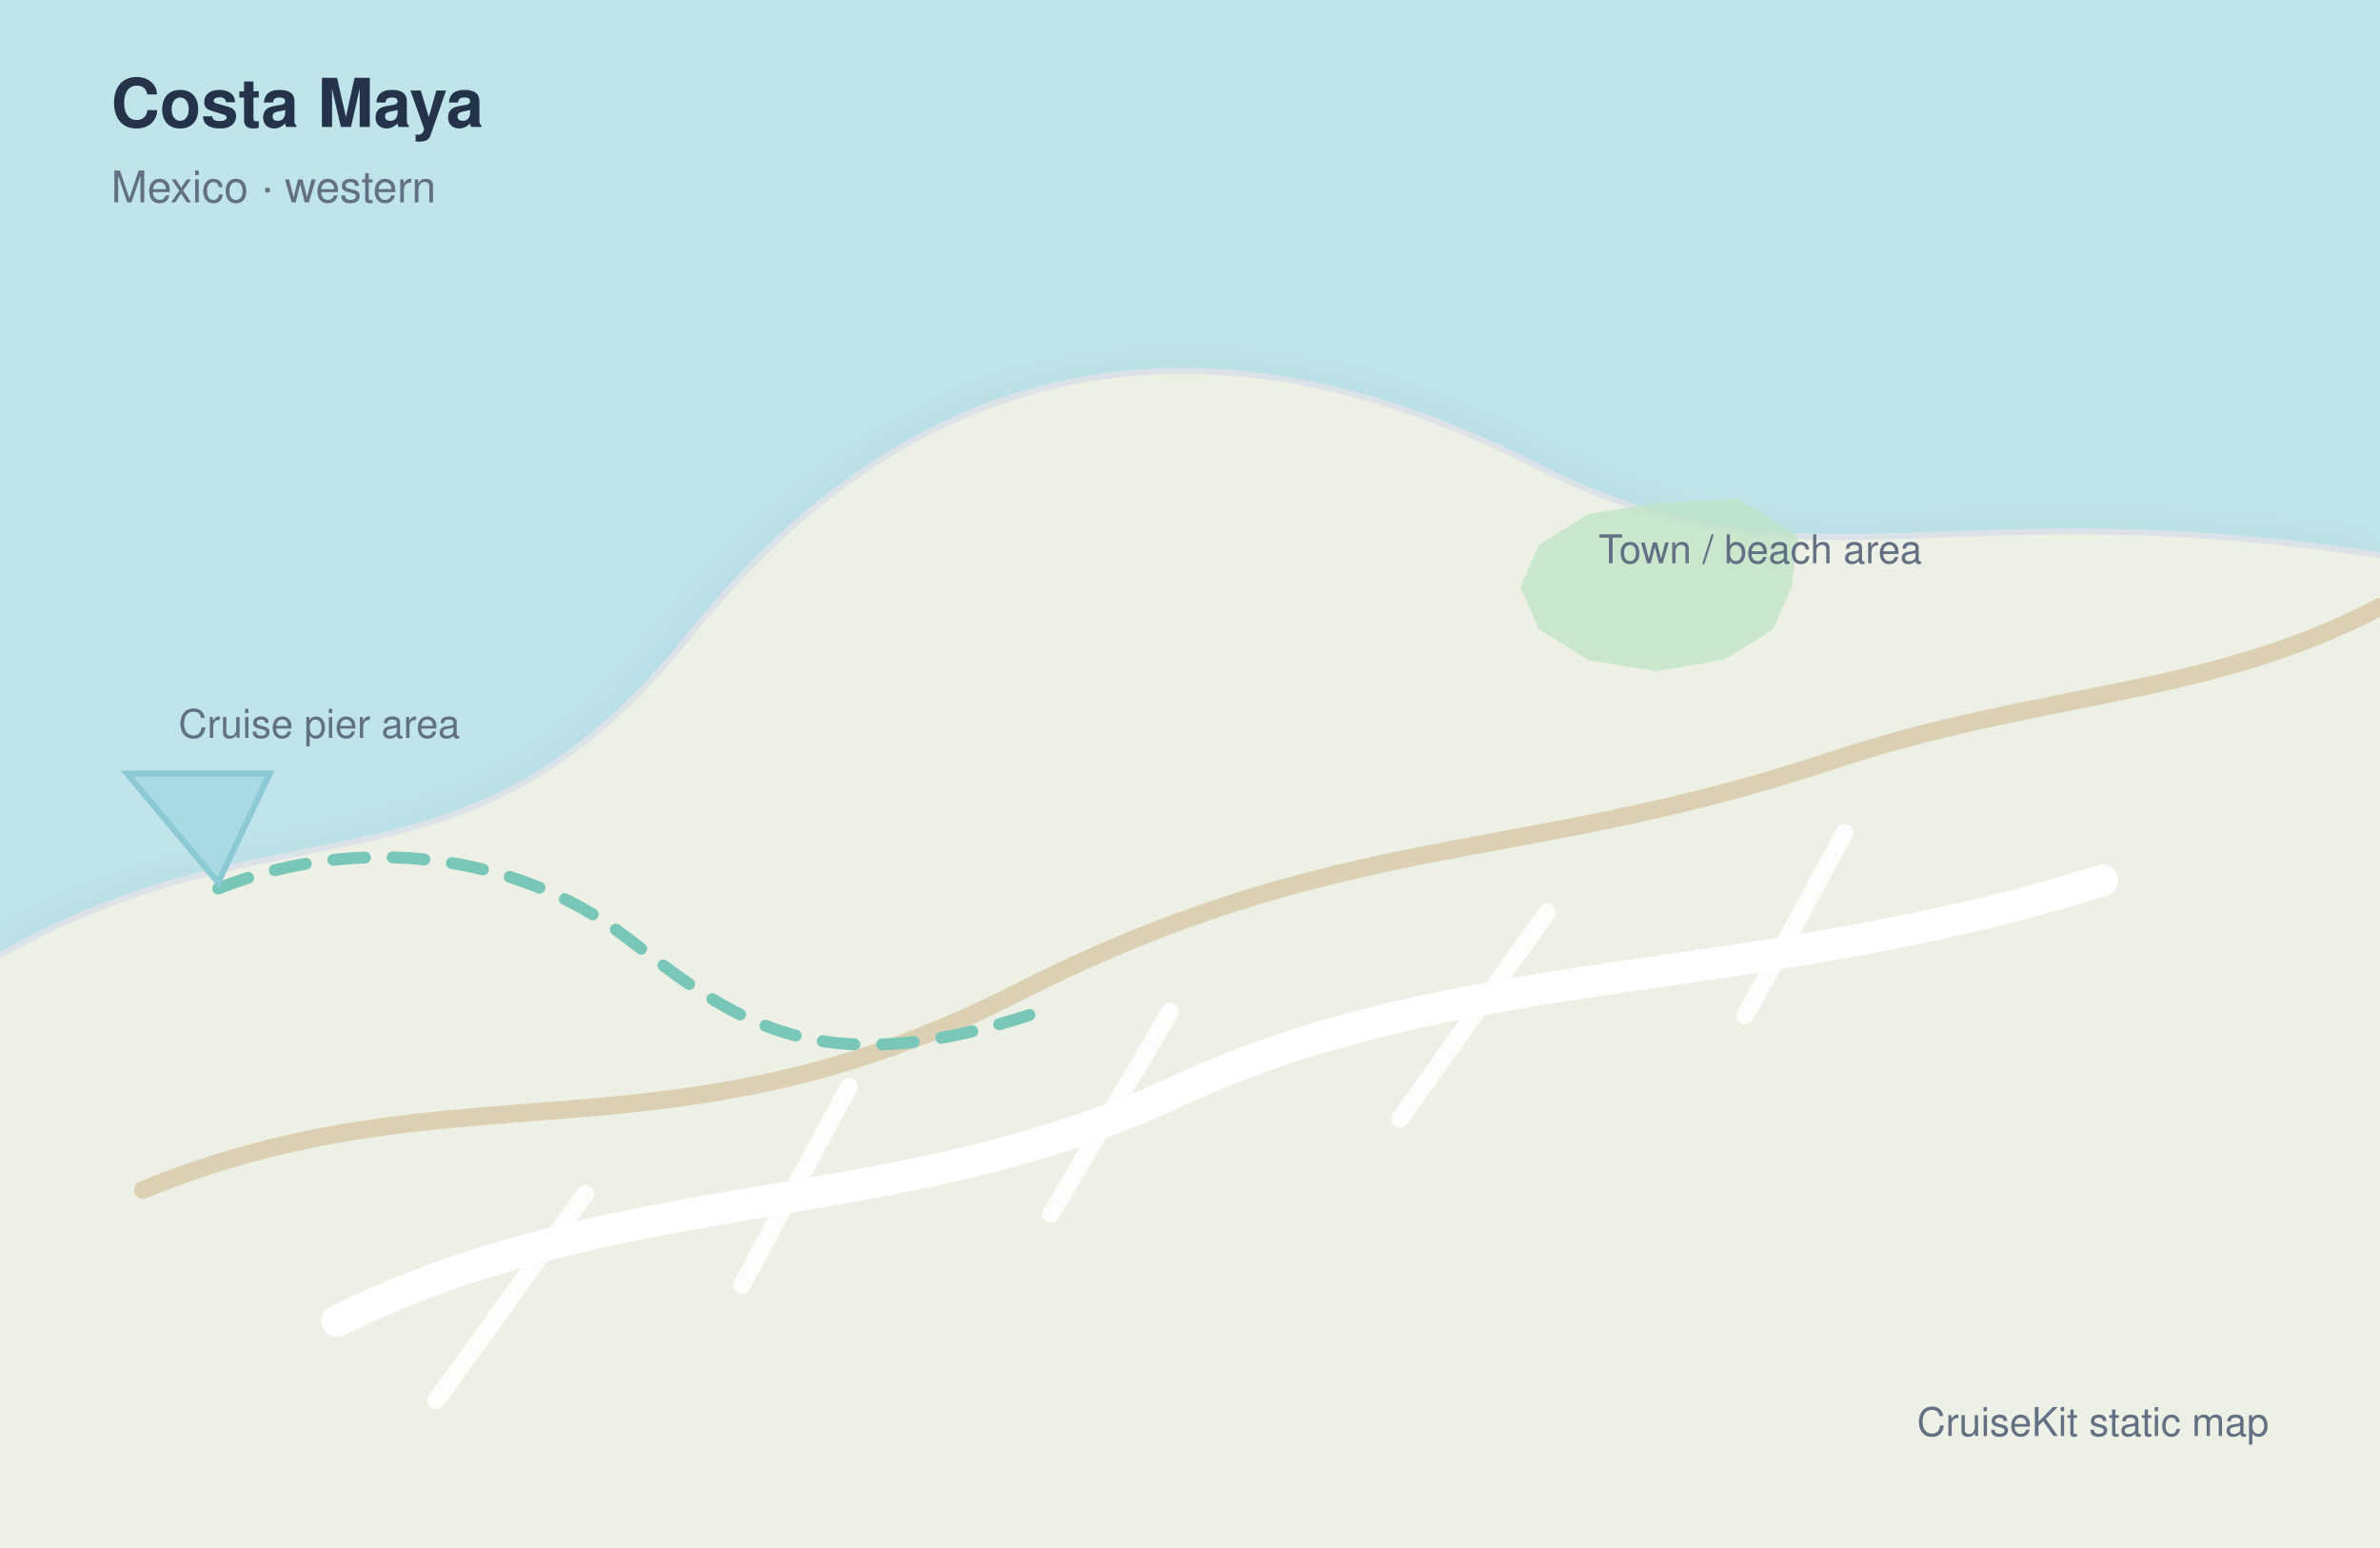
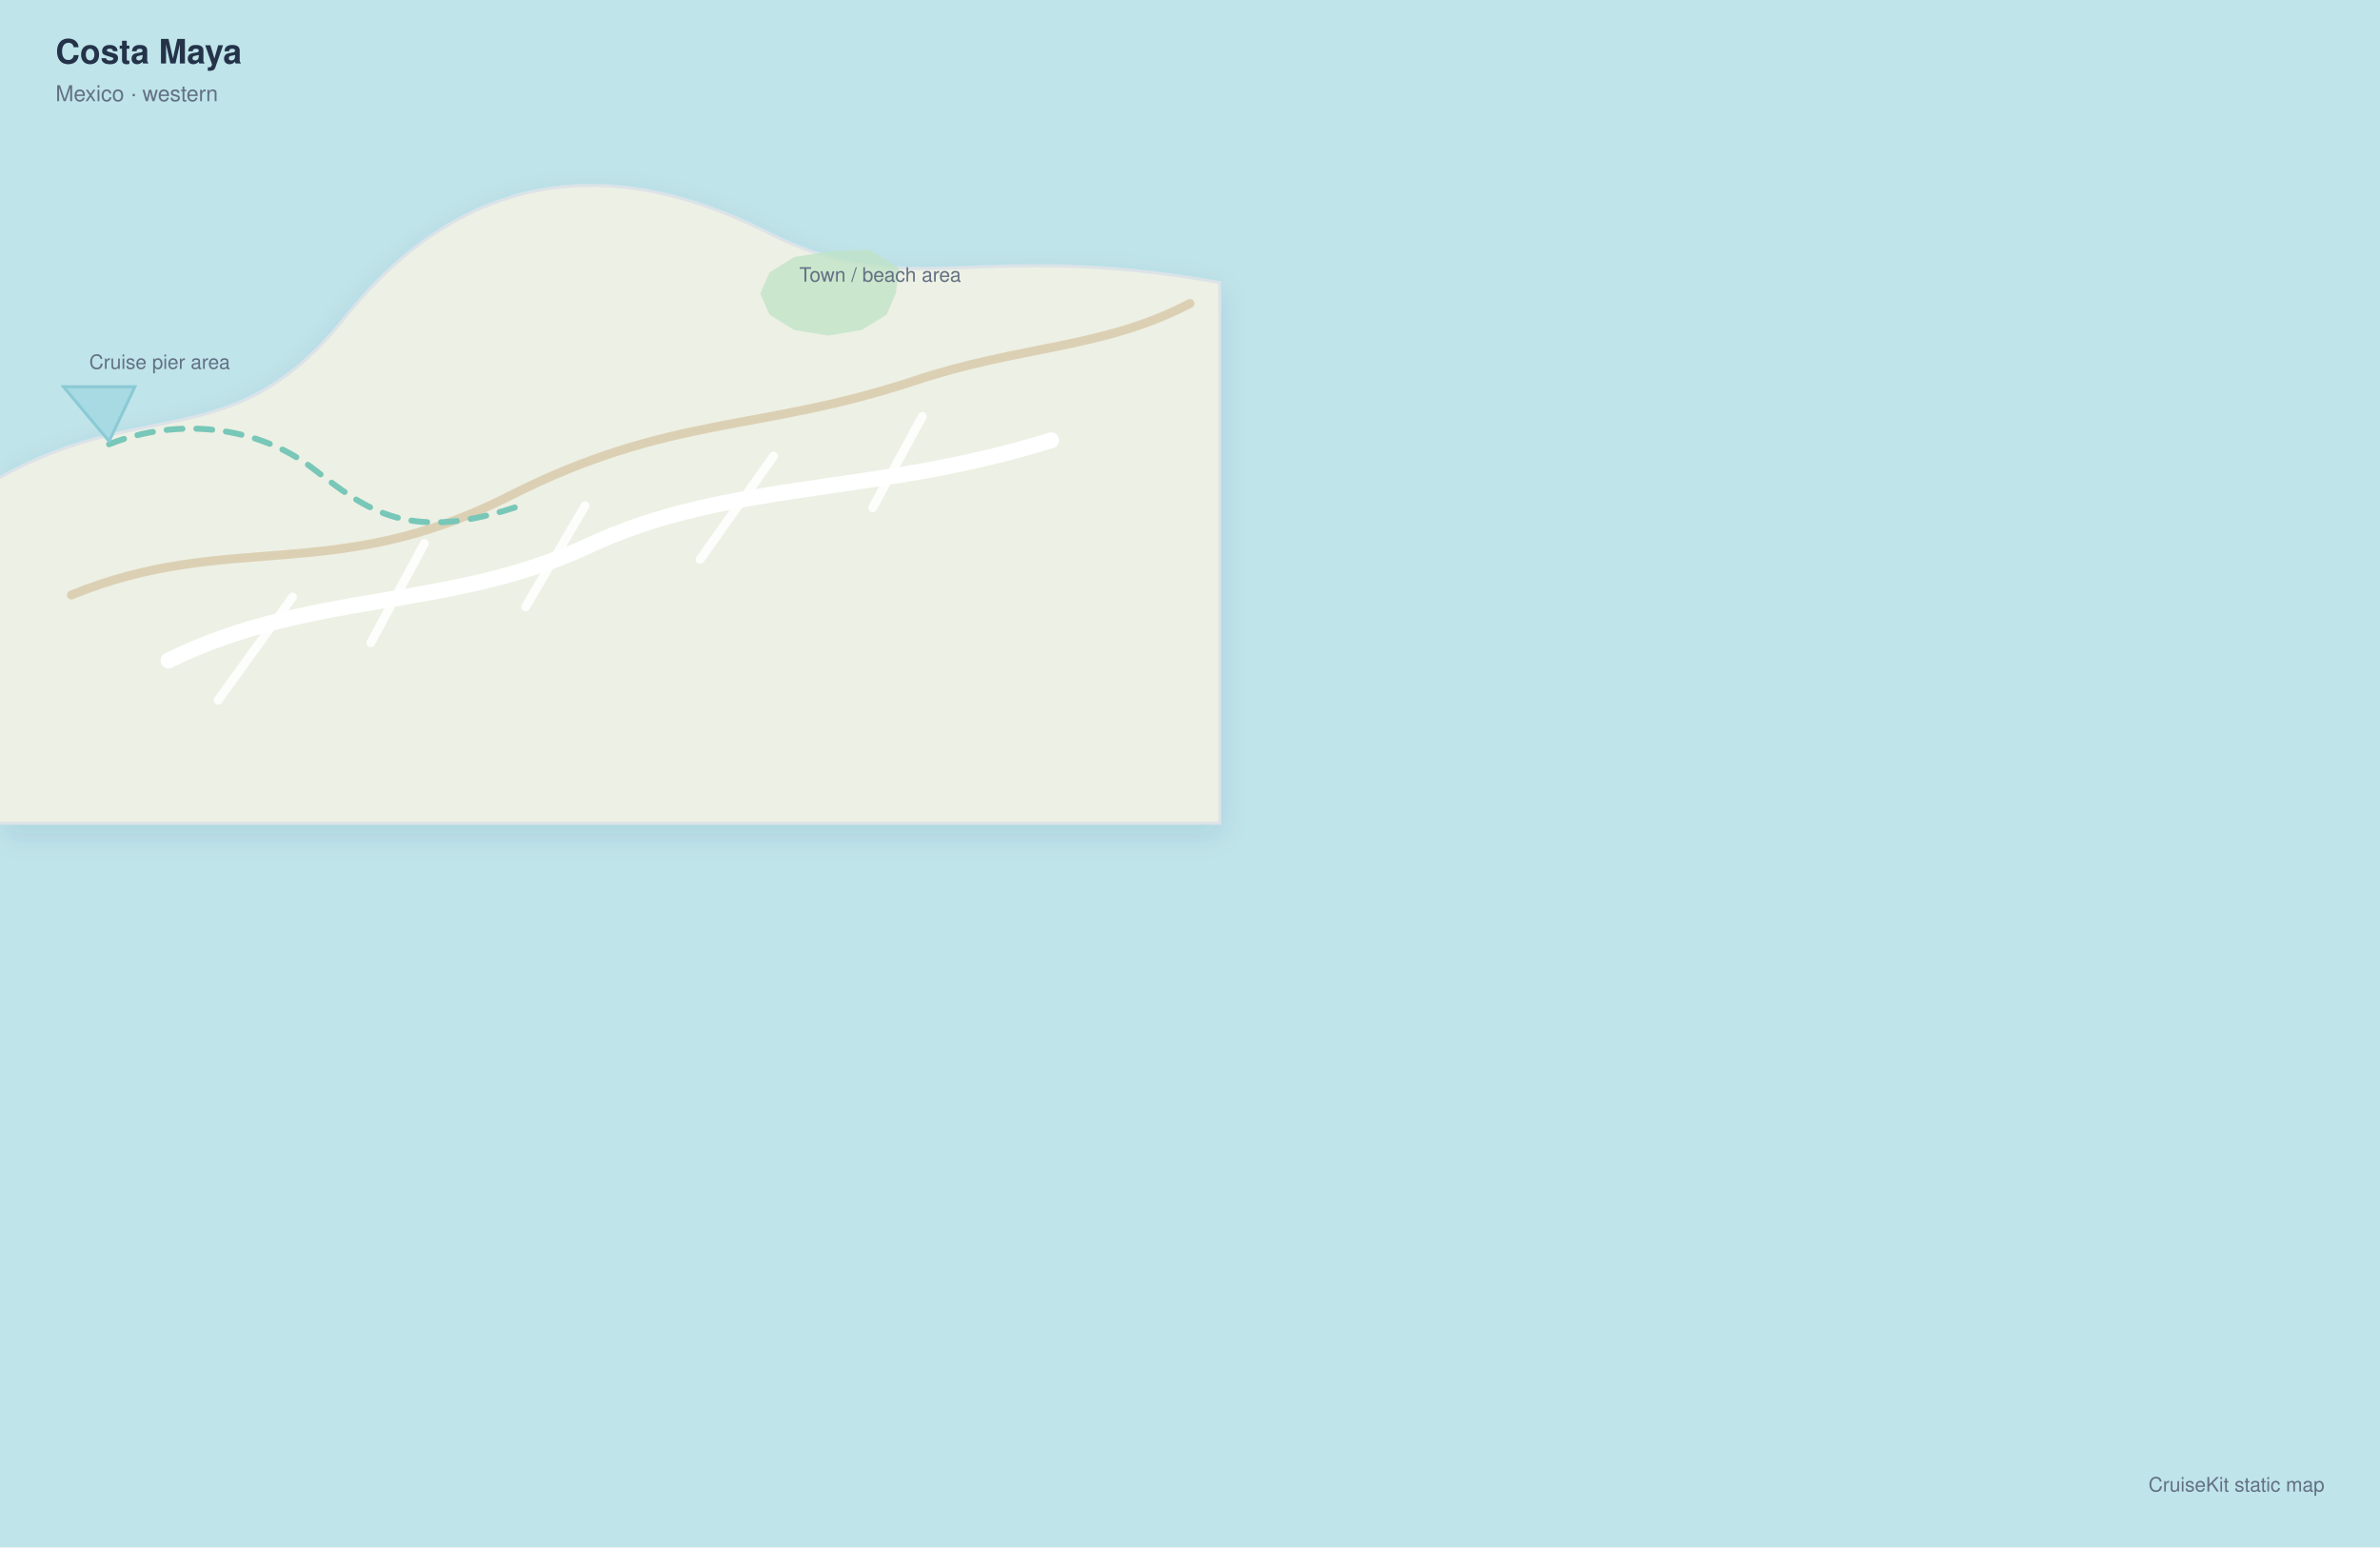
- <svg xmlns="http://www.w3.org/2000/svg" width="1200" height="780" viewBox="0 0 1200 780" role="img" aria-label="Costa Maya port snapshot">
+ <svg xmlns="http://www.w3.org/2000/svg" width="2400" height="1560" viewBox="0 0 2400 1560" role="img" aria-label="Costa Maya port snapshot">
  <defs>
    <linearGradient id="water" x1="0" y1="0" x2="1" y2="1">
      <stop offset="0" stop-color="#BFE4EA" />
      <stop offset="1" stop-color="#9BD2DD" />
    </linearGradient>
    <filter id="softShadow" x="-20%" y="-20%" width="140%" height="140%">
      <feDropShadow dx="0" dy="10" stdDeviation="14" flood-color="#23445A" flood-opacity="0.10" />
    </filter>
  </defs>
-   <rect width="1200" height="780" fill="#BFE4EA" />
+   <rect width="2400" height="1560" fill="#BFE4EA" />
  <path d="M -30 500 C 135 390 228 470 348 320 C 470 168 620 156 775 235 C 918 307 980 240 1230 285 L 1230 830 L -30 830 Z" fill="#EDF0E4" stroke="#DCE3E8" stroke-width="3" filter="url(#softShadow)" />
  <path d="M 72 600 C 230 535 338 590 514 500 C 676 418 765 436 922 384 C 1030 348 1112 352 1200 306" fill="none" stroke="#D8C9AA" stroke-width="9" stroke-linecap="round" stroke-opacity="0.82" />
  <path d="M 170 666 C 314 595 452 616 594 550 S 880 500 1060 444" fill="none" stroke="#FFFFFF" stroke-width="16" stroke-linecap="round" />
  <path d="M 220 706 L 295 602 M 374 648 L 428 548 M 530 612 L 590 510 M 706 564 L 780 460 M 880 512 L 930 420" fill="none" stroke="#FFFFFF" stroke-width="9" stroke-linecap="round" stroke-opacity="0.86" />
  <path d="M 110 448 C 180 420 260 430 315 472 S 412 550 530 508" fill="none" stroke="#78C7B8" stroke-width="6" stroke-linecap="round" stroke-dasharray="16 14" />
  <path d="M 903.3 296.0 L 894.1 317.2 L 869.1 332.7 L 835.0 338.4 L 800.9 332.8 L 775.9 317.2 L 766.7 296.0 L 775.9 274.8 L 800.9 259.2 L 835.0 253.6 L 876.4 251.5 L 906.7 270.3 Z" fill="#BFE3C5" fill-opacity="0.74" />
  <path d="M 110 445 L 64 390 L 136 390 Z" fill="#A7DAE3" stroke="#8BCAD5" stroke-width="3" />
  <text x="56" y="64" fill="#243349" font-size="34" font-family="Helvetica" font-weight="800">Costa Maya</text>
  <text x="56" y="102" fill="#637083" font-size="22" font-family="Helvetica">Mexico · western</text>
  <text x="90" y="372" fill="#637083" font-size="20" font-family="Helvetica">Cruise pier area</text>
  <text x="806" y="284" fill="#637083" font-size="20" font-family="Helvetica">Town / beach area</text>
-   <text x="1144" y="724" fill="#637083" font-size="20" font-family="Helvetica" text-anchor="end">CruiseKit static map</text>
+   <text x="2344" y="1504" fill="#637083" font-size="20" font-family="Helvetica" text-anchor="end">CruiseKit static map</text>
</svg>
